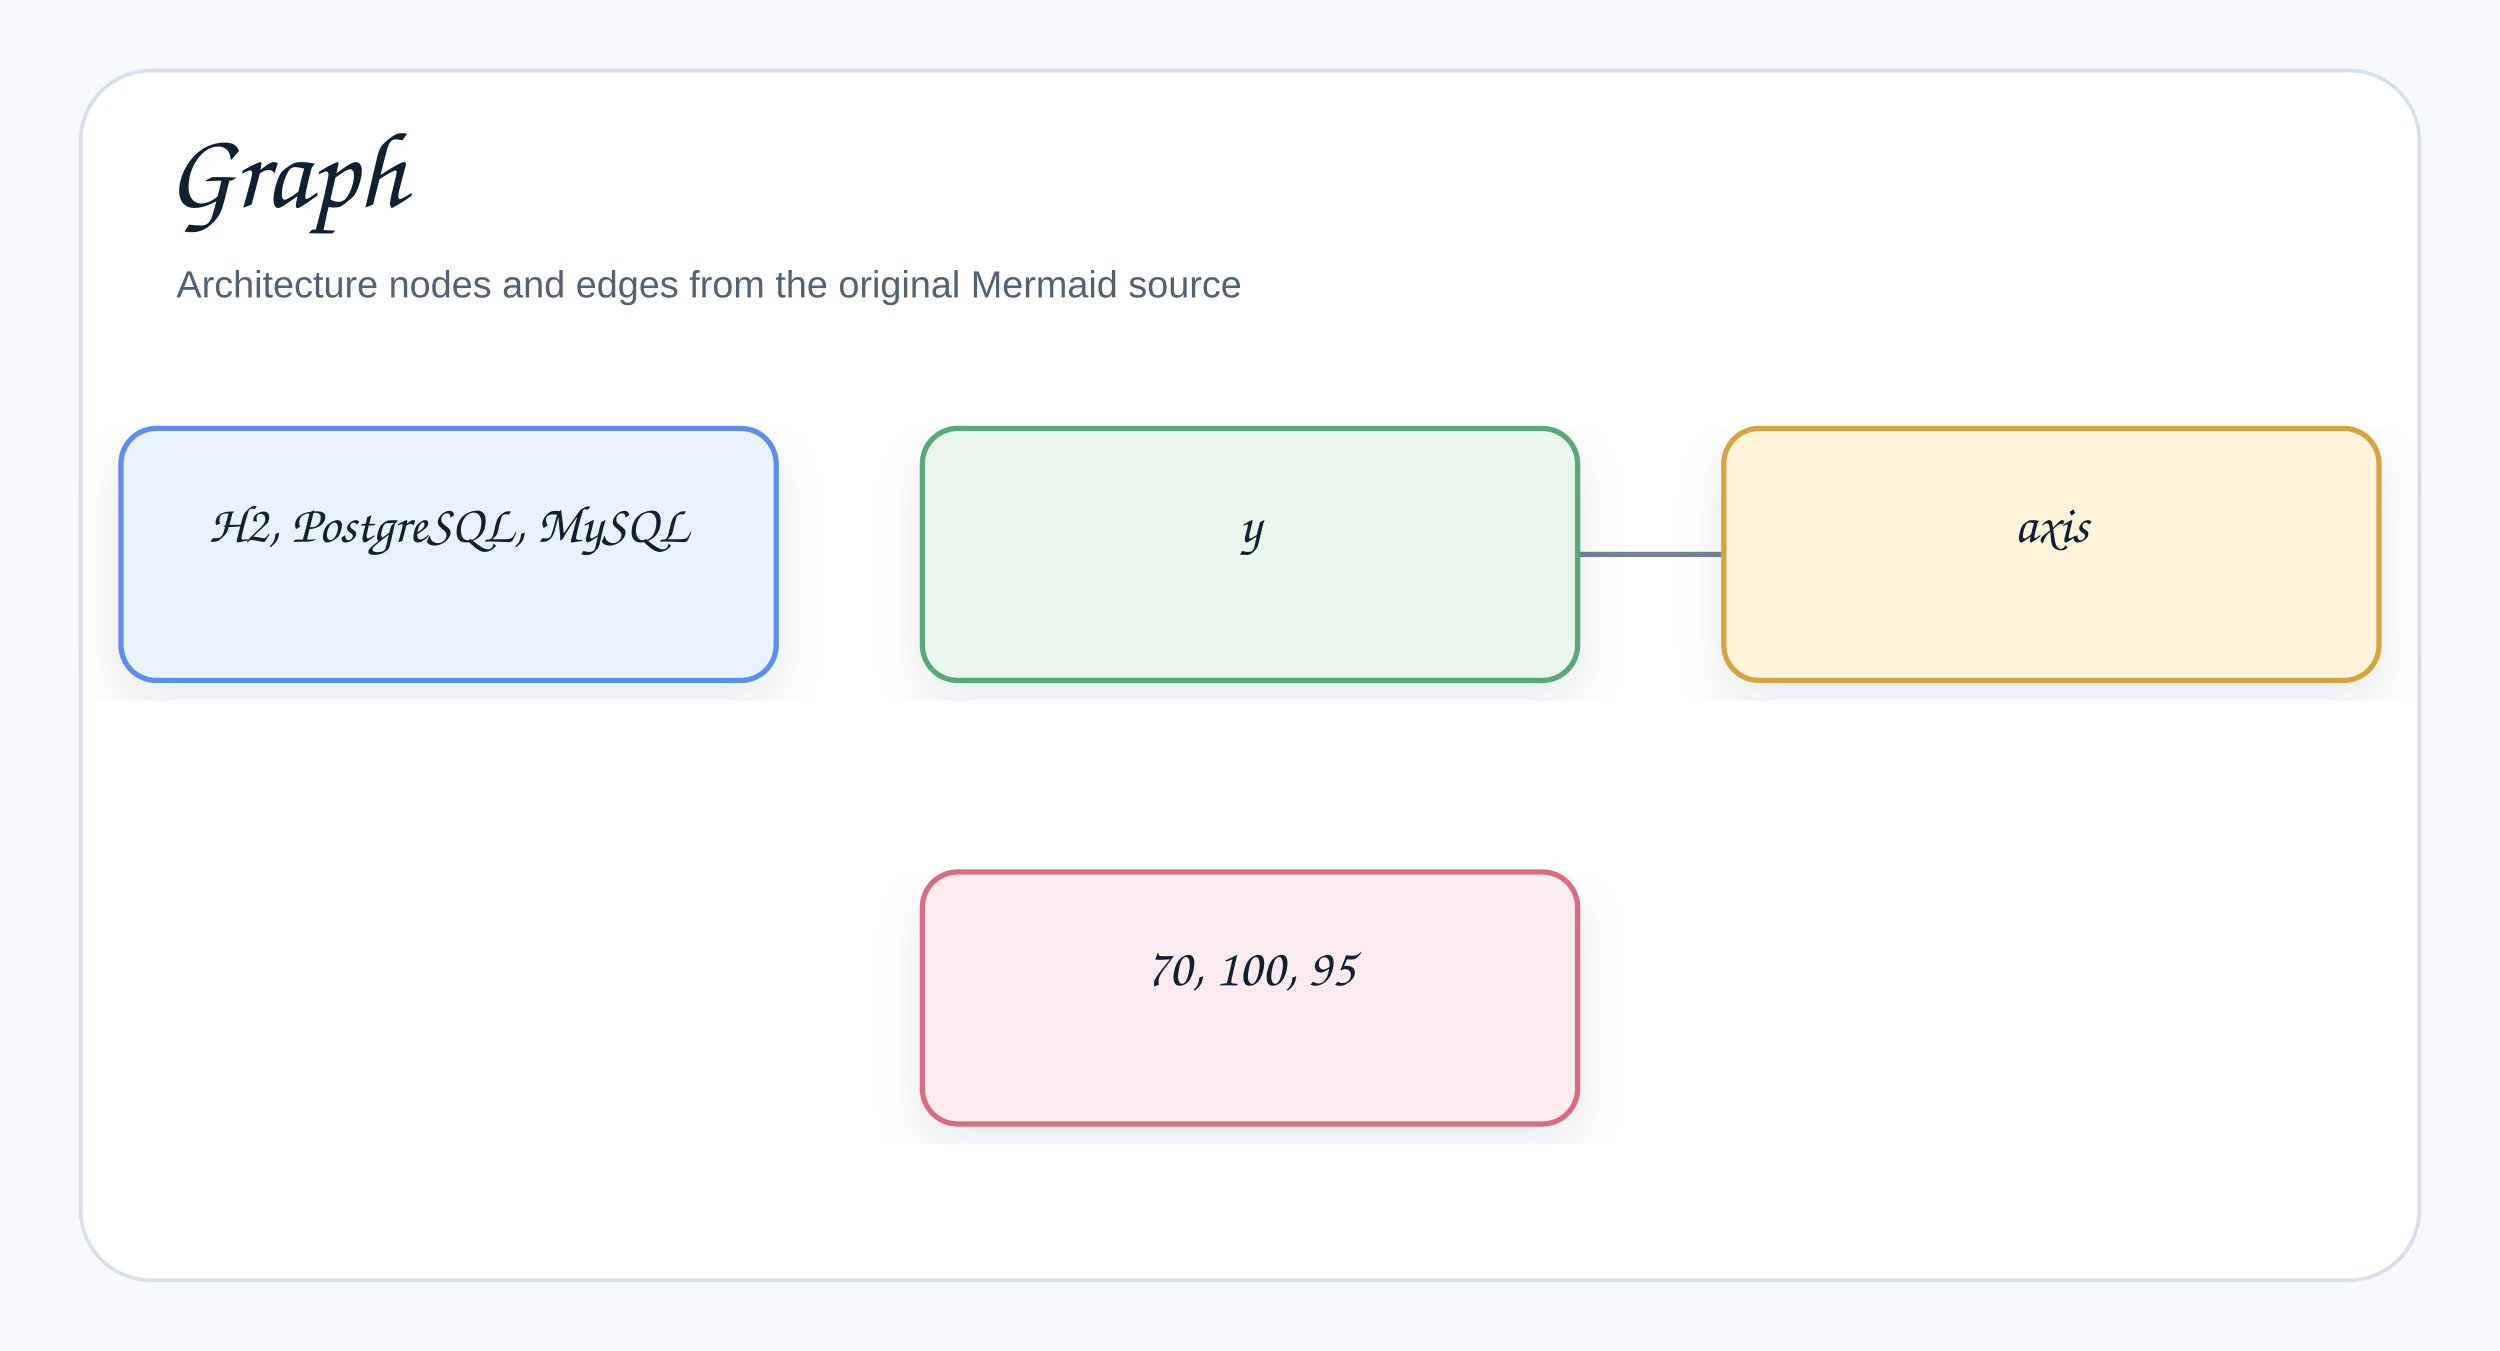
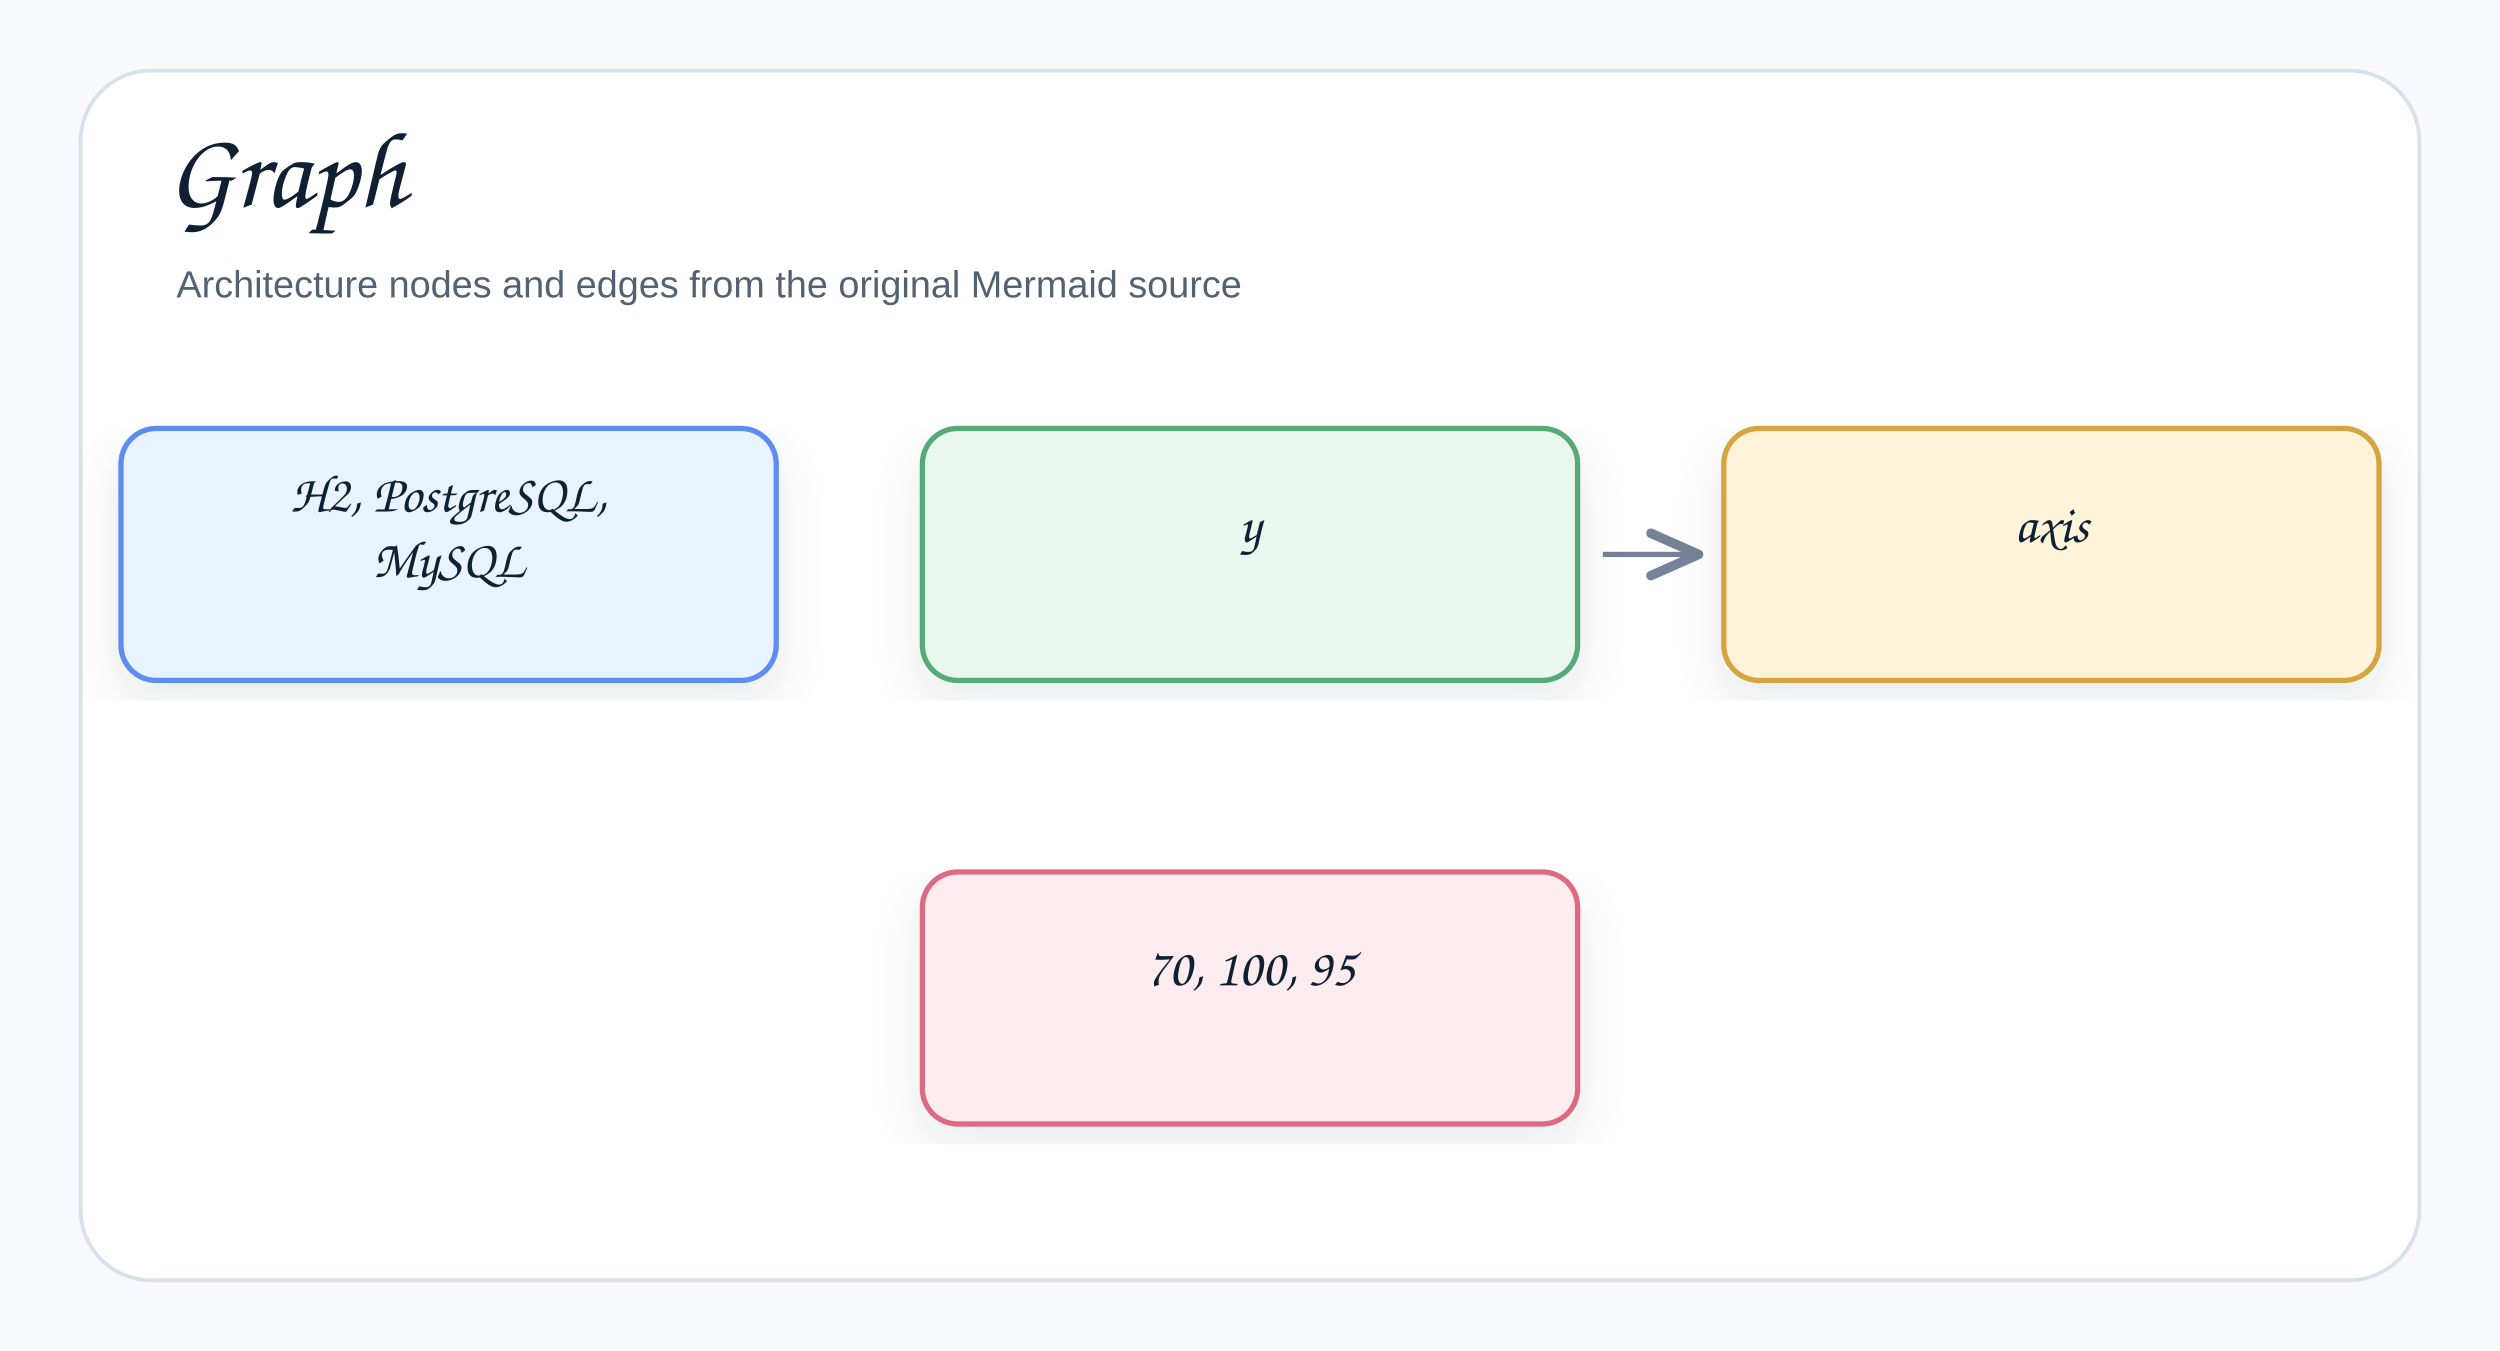
<svg xmlns="http://www.w3.org/2000/svg" width="992" height="536" viewBox="0 0 992 536" role="img" aria-label="Graph">
  <defs>
    <filter id="shadow" x="-8%" y="-8%" width="116%" height="116%">
      <feDropShadow dx="0" dy="8" stdDeviation="9" flood-color="#1f2937" flood-opacity="0.10" />
    </filter>
    <marker id="openArrow" markerWidth="12" markerHeight="10" refX="10" refY="5" orient="auto" markerUnits="strokeWidth">
      <path d="M 1 1 L 10 5 L 1 9" fill="none" stroke="#758297" stroke-width="1.8" stroke-linecap="round" stroke-linejoin="round" />
    </marker>
    <marker id="inherit" markerWidth="14" markerHeight="12" refX="12" refY="6" orient="auto" markerUnits="strokeWidth">
      <path d="M 0 1 L 12 6 L 0 11 Z" fill="#ffffff" stroke="#758297" stroke-width="1.8" />
    </marker>
    <style>
    .canvas{fill:#f7f9fc}.frame{fill:#fff;stroke:#d8e0ea;stroke-width:1.5}
    .title{font-family:"Architects Daughter","Comic Sans MS","Comic Sans",cursive;font-size:43px;font-weight:400;fill:#102033}
    .subtitle{font-family:"Comic Sans MS","Comic Sans","Comic Neue",Arial,sans-serif;font-size:15px;font-weight:400;fill:#536273}
    .label{font-family:"Architects Daughter","Comic Sans MS","Comic Sans",cursive;font-size:25px;font-weight:400;fill:#102033}
    .smallLabel{font-family:"Architects Daughter","Comic Sans MS","Comic Sans",cursive;font-size:21px;font-weight:400;fill:#102033}
    .mono{font-family:"Comic Sans MS","Comic Sans","Comic Neue",Arial,sans-serif;font-size:12px;font-weight:400;fill:#102033}
    .small{font-family:"Comic Sans MS","Comic Sans","Comic Neue",Arial,sans-serif;font-size:12px;font-weight:400;fill:#536273}
    .strong{font-family:"Comic Sans MS","Comic Sans","Comic Neue",Arial,sans-serif;font-size:13px;font-weight:400;fill:#102033}
    .card{stroke-width:2.1;filter:url(#shadow)}.compartment{stroke-width:1.5;fill:none}
    .line{stroke:#758297;stroke-width:2.1;fill:none;marker-end:url(#openArrow)}
    .plainLine{stroke:#758297;stroke-width:2.1;fill:none}
    .dashed{stroke:#758297;stroke-width:2.1;stroke-dasharray:7 6;fill:none;marker-end:url(#openArrow)}
    .inheritLine{stroke:#758297;stroke-width:2.2;fill:none;marker-end:url(#inherit)}
    .implLine{stroke:#758297;stroke-width:2.2;stroke-dasharray:8 7;fill:none;marker-end:url(#inherit)}
  </style>
  </defs>
  <rect class="canvas" width="992" height="536" />
  <rect class="frame" x="32" y="28" width="928" height="480" rx="28" />
  <text class="title" x="66" y="82">Graph</text>
  <text class="subtitle" x="70" y="118">Architecture nodes and edges from the original Mermaid source</text>
-   <path class="line" d="M496 220 C496 220 814 220 814 220" />
+   <path class="line" d="M636 220 C636 220 674 220 674 220" />
  <g transform="translate(48,170)">
    <rect class="card" x="0" y="0" width="260" height="100" rx="14" fill="#E8F3FF" stroke="#5B8DEF" />
-     <text class="smallLabel" x="130" y="45" text-anchor="middle">H2, PostgreSQL, MySQL</text>
+     <text class="smallLabel" x="130" y="33" text-anchor="middle">H2, PostgreSQL,</text>
+     <text class="smallLabel" x="130" y="59" text-anchor="middle">MySQL</text>
  </g>
  <g transform="translate(366,170)">
    <rect class="card" x="0" y="0" width="260" height="100" rx="14" fill="#EAF7EF" stroke="#58A978" />
    <text class="smallLabel" x="130" y="45" text-anchor="middle">y</text>
  </g>
  <g transform="translate(684,170)">
    <rect class="card" x="0" y="0" width="260" height="100" rx="14" fill="#FFF3D9" stroke="#D6A441" />
    <text class="smallLabel" x="130" y="45" text-anchor="middle">axis</text>
  </g>
  <g transform="translate(366,346)">
    <rect class="card" x="0" y="0" width="260" height="100" rx="14" fill="#FDECEF" stroke="#DC6B82" />
    <text class="smallLabel" x="130" y="45" text-anchor="middle">70, 100, 95</text>
  </g>
</svg>
